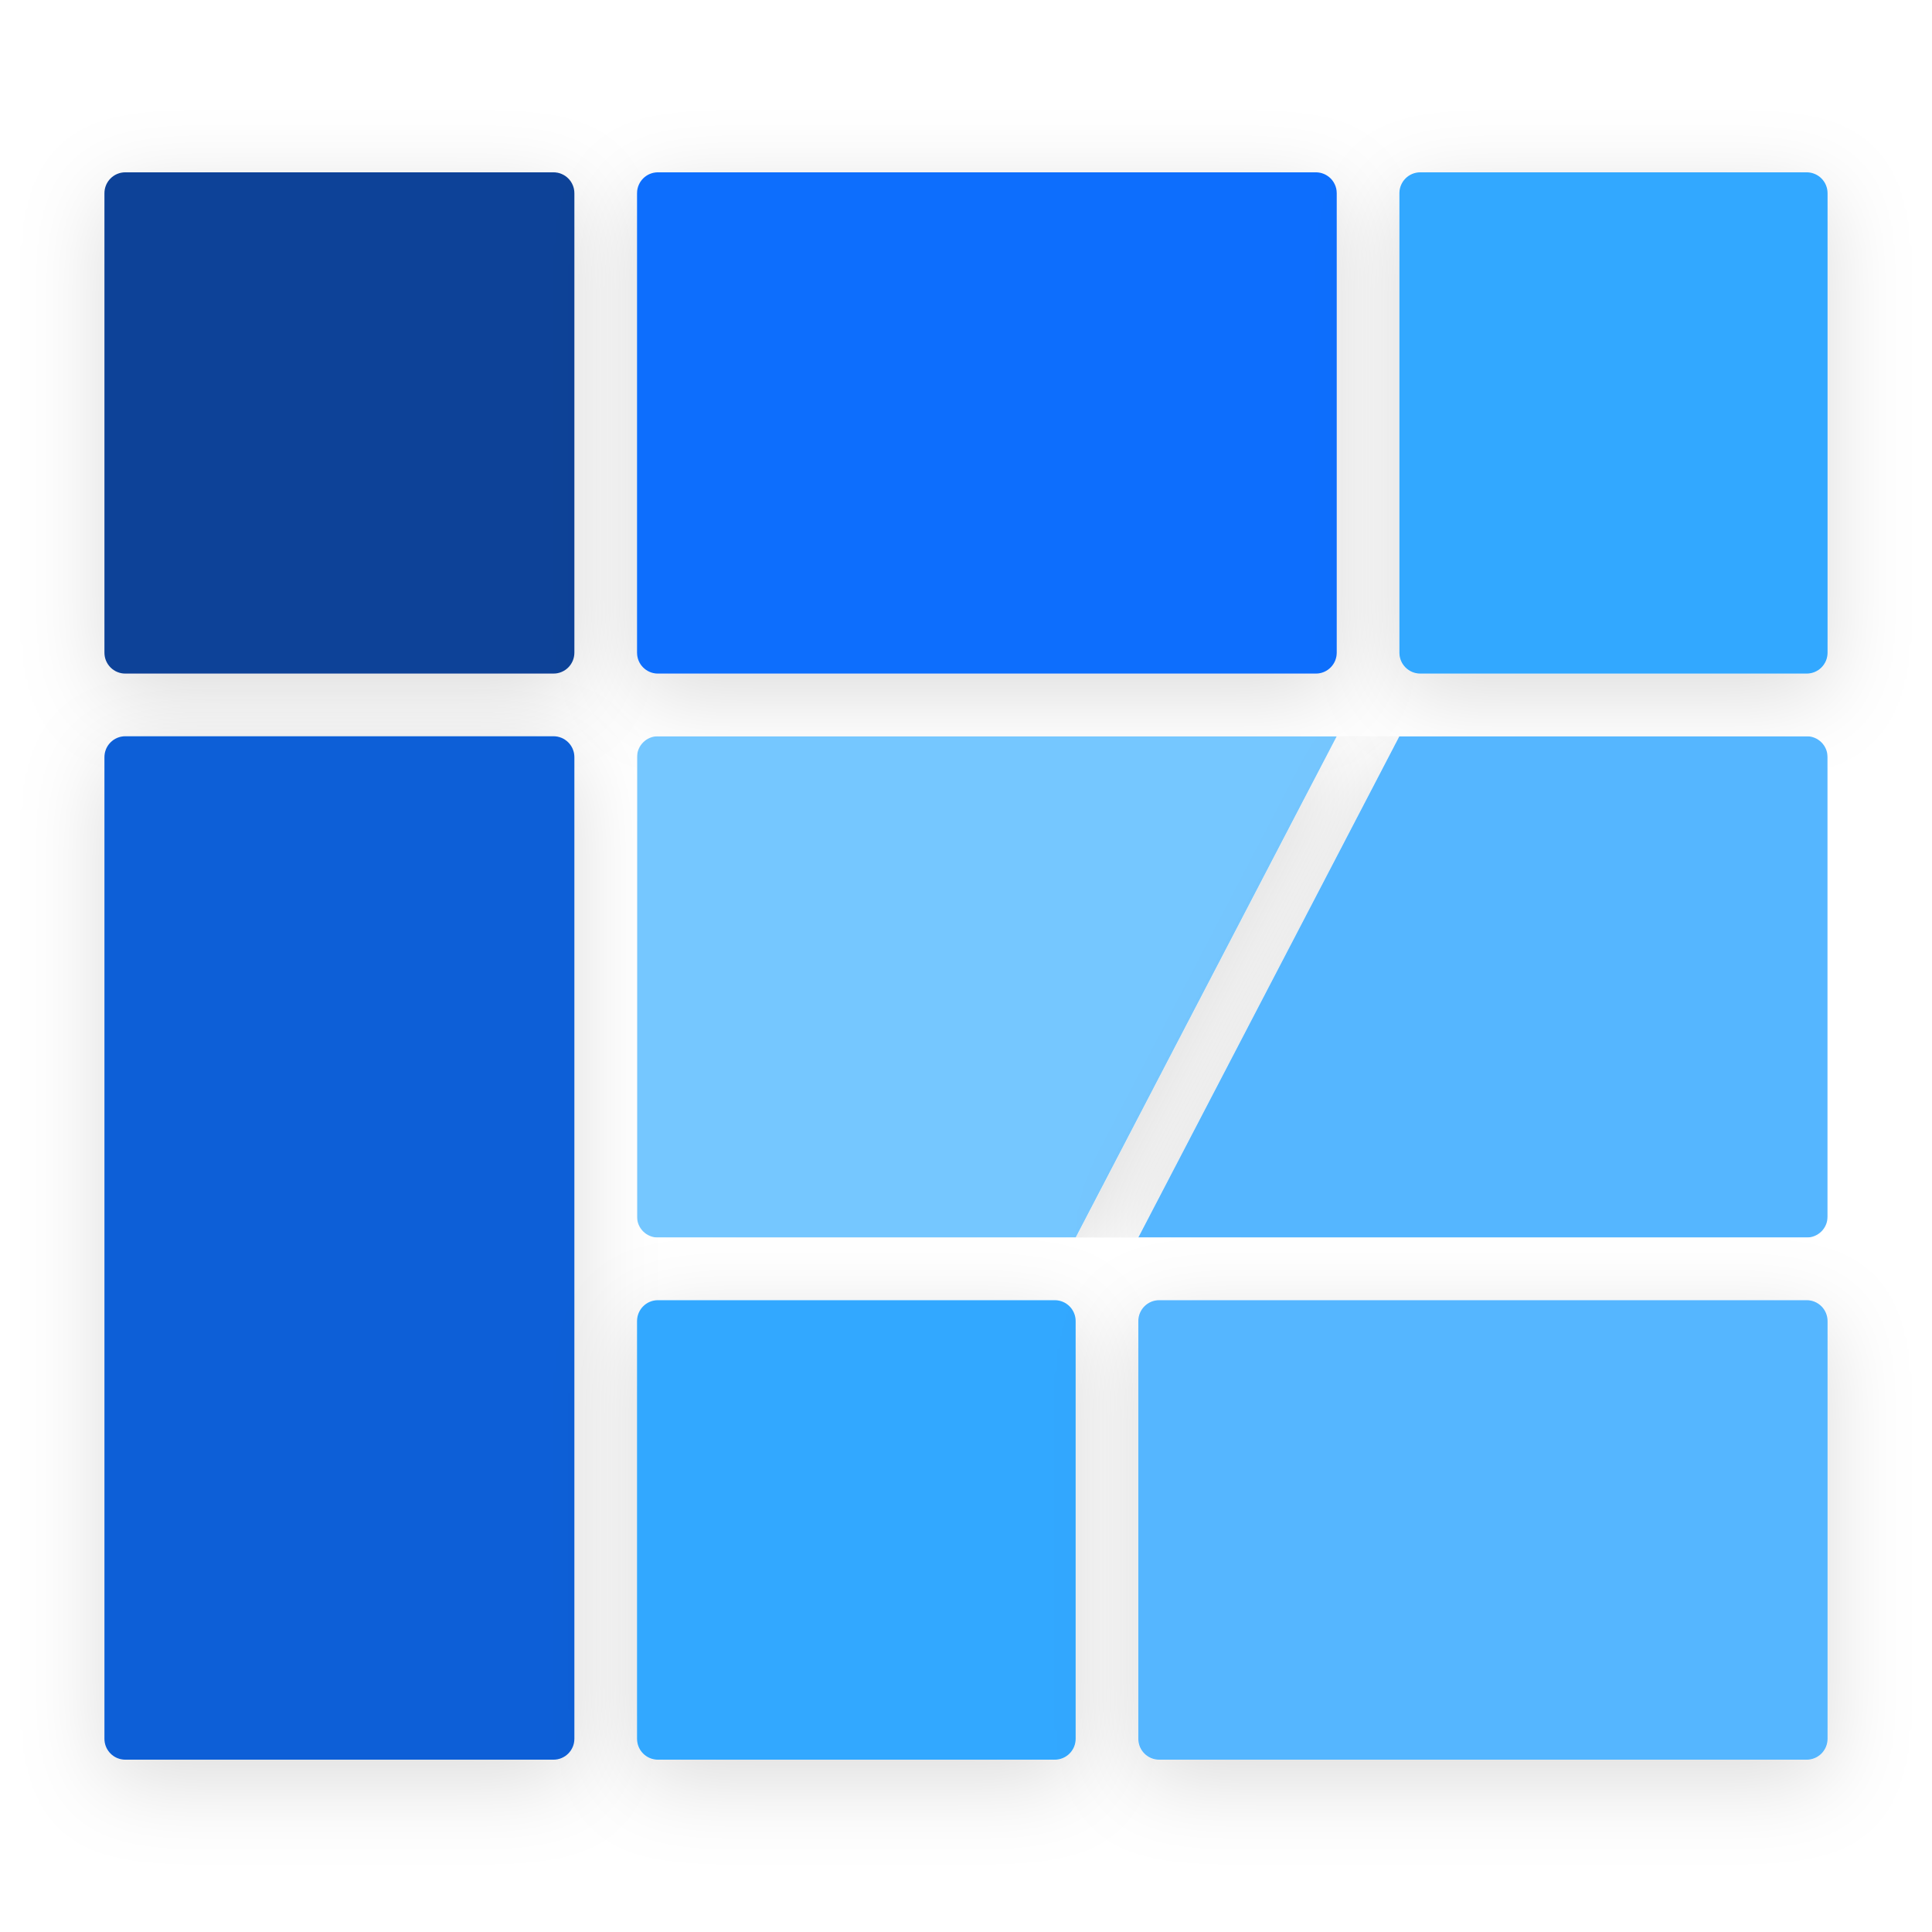
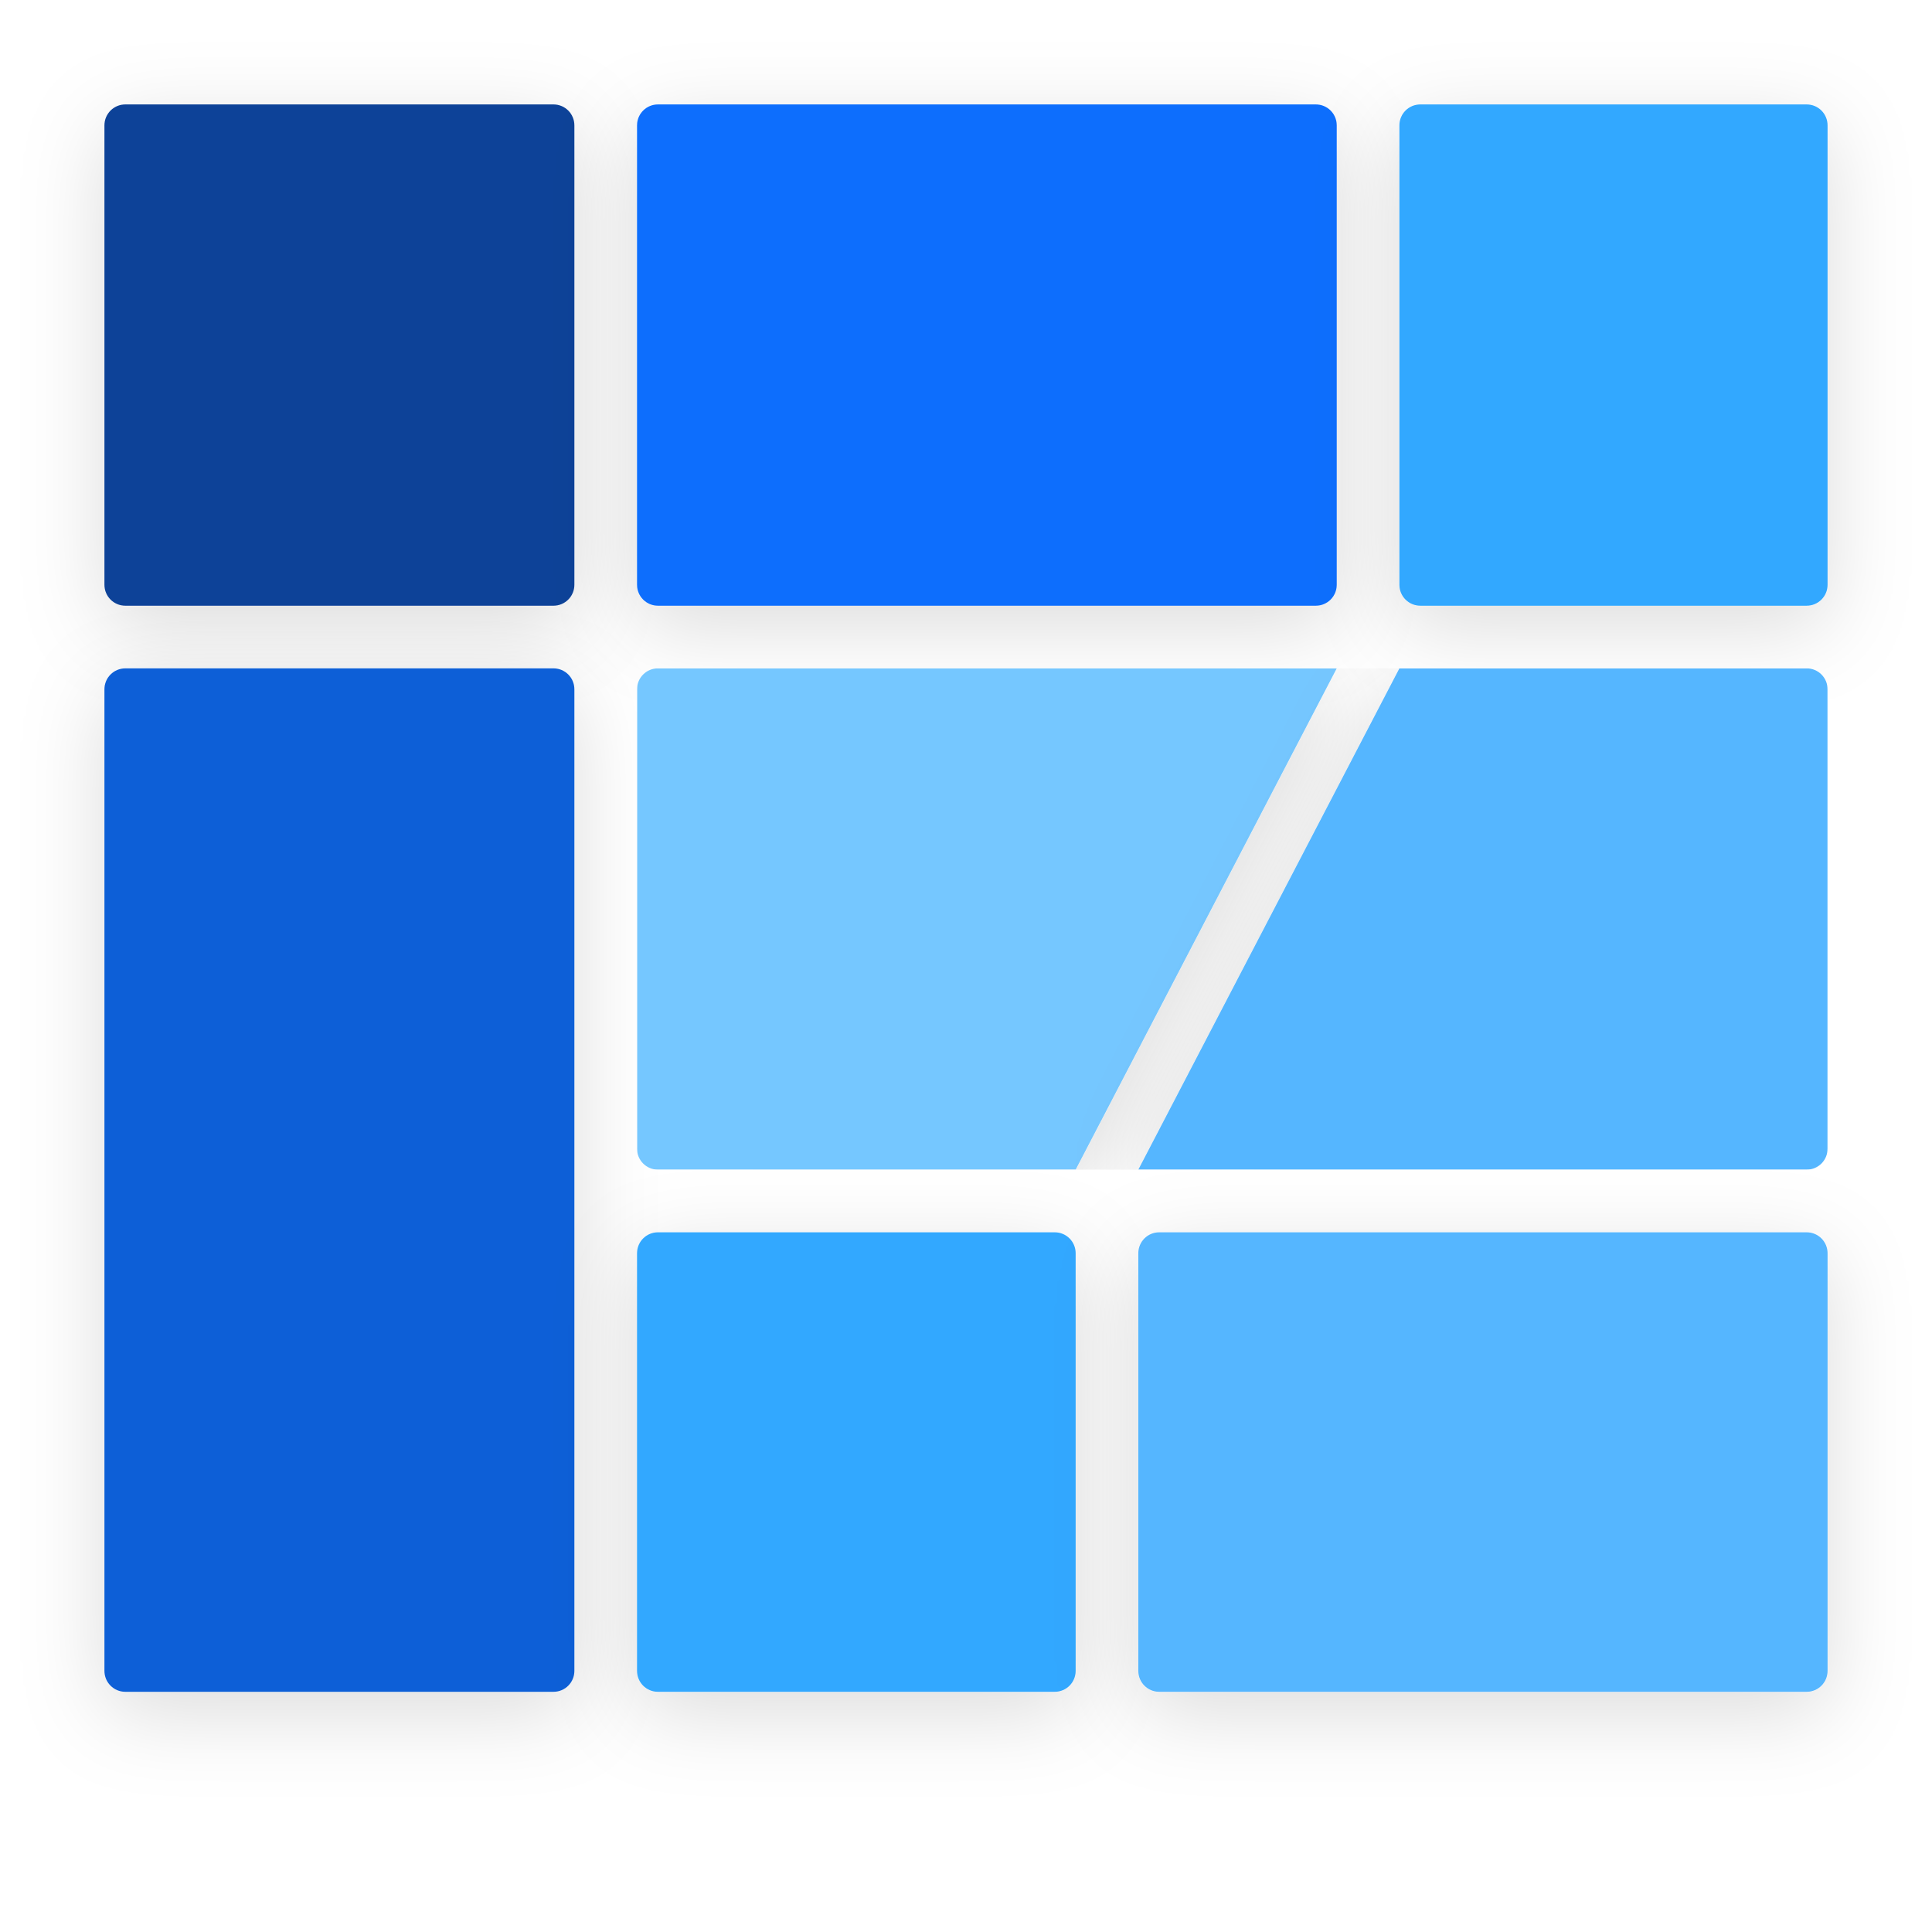
- <svg xmlns="http://www.w3.org/2000/svg" viewBox="0 -13 370 370">
+ <svg xmlns="http://www.w3.org/2000/svg" viewBox="0 0 370 370">
  <defs>
    <filter id="dropShadow" x="-50%" y="-50%" width="200%" height="200%">
      <feDropShadow dx="0" dy="2" stdDeviation="4" flood-opacity="0.2" flood-color="#000000" />
      <feDropShadow dx="0" dy="4" stdDeviation="8" flood-opacity="0.14" flood-color="#000000" />
    </filter>
  </defs>
  <rect x="20" y="20" width="90" height="96" rx="4" fill="#084298" filter="url(#dropShadow)" />
  <rect x="20" y="128" width="90" height="196" rx="4" fill="#0b5ed7" filter="url(#dropShadow)" />
  <rect x="122" y="20" width="134" height="96" rx="4" fill="#0d6efd" filter="url(#dropShadow)" />
  <rect x="268" y="20" width="82" height="96" rx="4" fill="#31a8ff" filter="url(#dropShadow)" />
  <defs>
    <clipPath id="middleClip">
      <rect x="122" y="128" width="228" height="96" rx="4" />
    </clipPath>
  </defs>
  <g clip-path="url(#middleClip)" filter="url(#dropShadow)">
    <polygon points="122,128 256,128 206,224 122,224" fill="#75c7ff" />
  </g>
  <g clip-path="url(#middleClip)" filter="url(#dropShadow)">
    <polygon points="268,128 350,128 350,224 218,224" fill="#54b6ff" />
  </g>
  <rect x="122" y="236" width="84" height="88" rx="4" fill="#31a8ff" filter="url(#dropShadow)" />
  <rect x="218" y="236" width="132" height="88" rx="4" fill="#54b6ff" filter="url(#dropShadow)" />
</svg>
